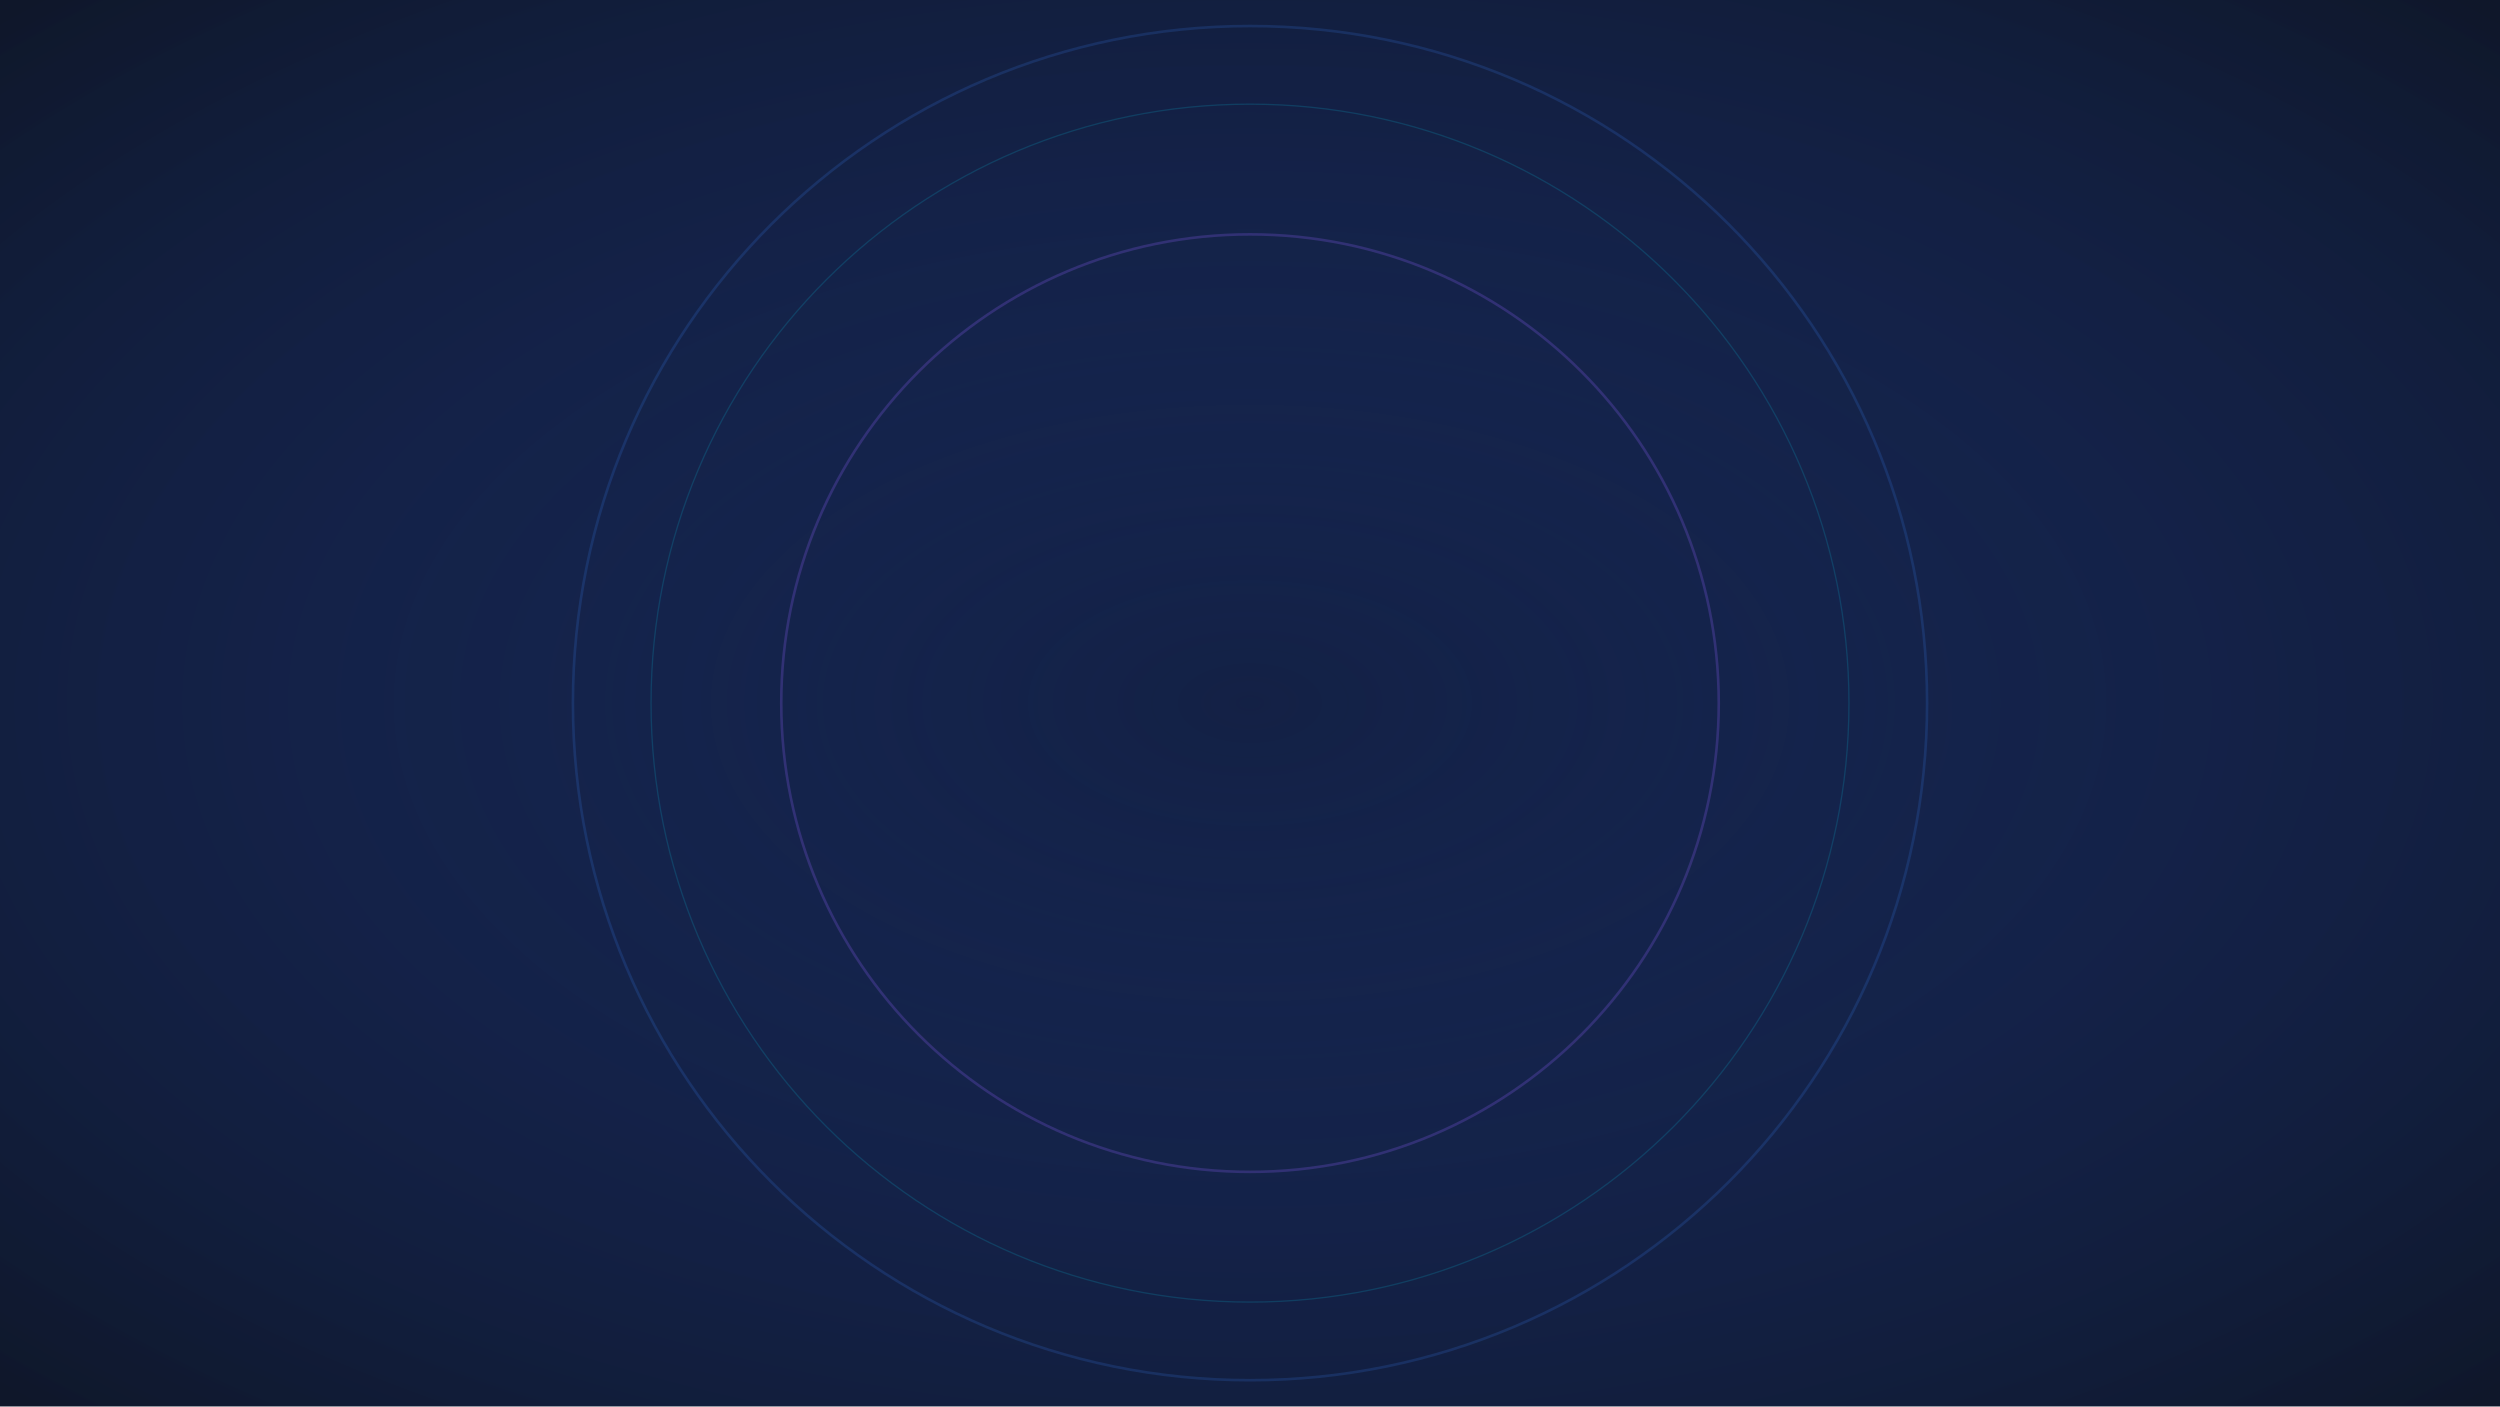
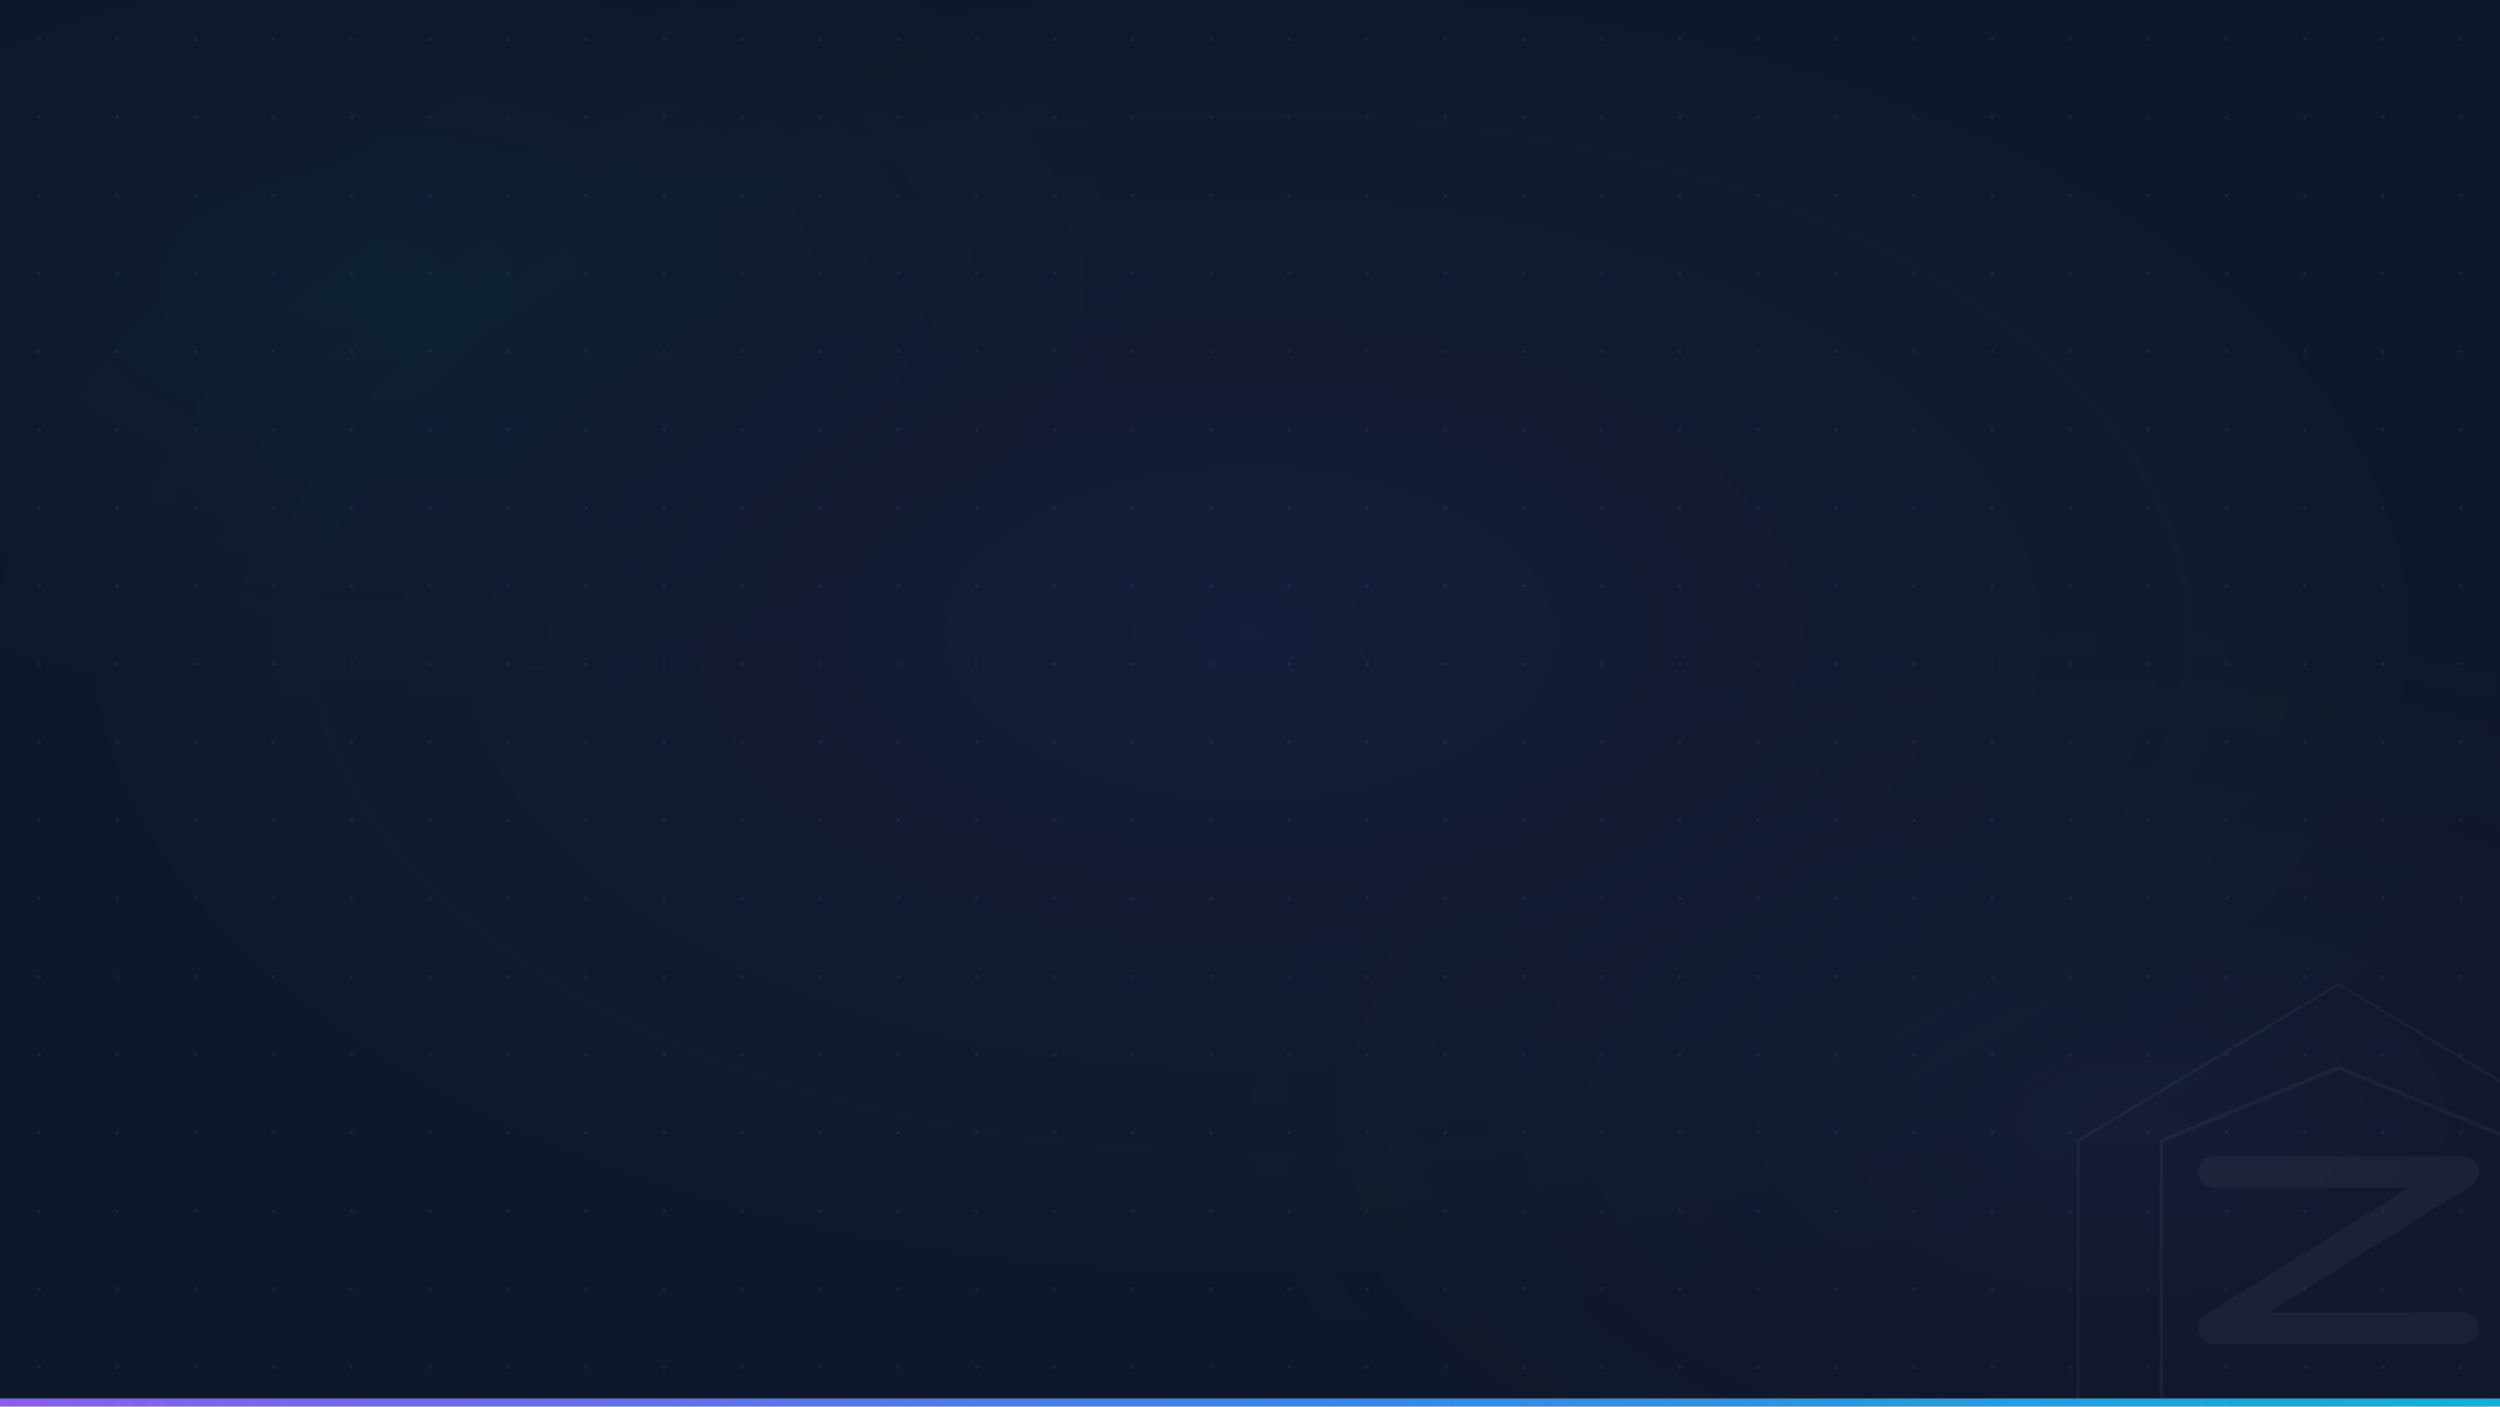
- <svg xmlns="http://www.w3.org/2000/svg" width="1920" height="1080" viewBox="0 0 1920 1080">
+ <svg xmlns="http://www.w3.org/2000/svg" width="1920" height="1080" viewBox="0 0 1920 1080" fill="none">
  <defs>
-     <radialGradient id="g" cx="50%" cy="50%" r="70%">
-       <stop offset="0%" stop-color="#1e3a8a" stop-opacity="0.28" />
-       <stop offset="100%" stop-color="#0f172a" stop-opacity="1" />
+     <radialGradient id="glowCenter" cx="50%" cy="45%" r="55%" fx="50%" fy="45%">
+       <stop offset="0%" stop-color="#3b82f6" stop-opacity="0.08" />
+       <stop offset="35%" stop-color="#8b5cf6" stop-opacity="0.04" />
+       <stop offset="70%" stop-color="#06b6d4" stop-opacity="0.02" />
+       <stop offset="100%" stop-color="#0f172a" stop-opacity="0" />
    </radialGradient>
+     <radialGradient id="glowBR" cx="85%" cy="80%" r="40%">
+       <stop offset="0%" stop-color="#8b5cf6" stop-opacity="0.06" />
+       <stop offset="100%" stop-color="#0f172a" stop-opacity="0" />
+     </radialGradient>
+     <radialGradient id="glowTL" cx="15%" cy="20%" r="35%">
+       <stop offset="0%" stop-color="#06b6d4" stop-opacity="0.05" />
+       <stop offset="100%" stop-color="#0f172a" stop-opacity="0" />
+     </radialGradient>
+     <pattern id="dots" x="0" y="0" width="60" height="60" patternUnits="userSpaceOnUse">
+       <circle cx="30" cy="30" r="1.5" fill="#3b82f6" opacity="0.1" />
+     </pattern>
+     <g id="logoWatermark" opacity="0.04">
+       <polygon points="256,56 456,176 456,376 256,496 56,376 56,176" fill="none" stroke="#ffffff" stroke-width="2" />
+       <polyline points="256,120 392,176 392,376 256,440 120,376 120,176 256,120" stroke="#ffffff" stroke-width="3" fill="none" />
+       <path d="M160 200 L352 200 L160 320 L352 320" stroke="#ffffff" stroke-width="24" stroke-linecap="round" stroke-linejoin="round" />
+     </g>
  </defs>
-   <rect width="100%" height="100%" fill="#0f172a" />
-   <rect width="100%" height="100%" fill="url(#g)" />
-   <circle cx="960" cy="540" r="360" fill="none" stroke="#8b5cf6" stroke-opacity="0.25" stroke-width="2" />
-   <circle cx="960" cy="540" r="520" fill="none" stroke="#3b82f6" stroke-opacity="0.18" stroke-width="2" />
-   <circle cx="960" cy="540" r="460" fill="none" stroke="#06b6d4" stroke-opacity="0.20" stroke-width="1" />
+   <rect width="1920" height="1080" fill="#0f172a" />
+   <rect width="1920" height="1080" fill="url(#glowCenter)" />
+   <rect width="1920" height="1080" fill="url(#glowBR)" />
+   <rect width="1920" height="1080" fill="url(#glowTL)" />
+   <rect width="1920" height="1080" fill="url(#dots)" />
+   <use href="#logoWatermark" x="1540" y="700" width="320" height="320" />
+   <rect x="0" y="1074" width="1920" height="6" rx="0">
+     <defs>
+       <linearGradient id="brandBar" x1="0" y1="0" x2="1920" y2="0" gradientUnits="userSpaceOnUse">
+         <stop offset="0%" stop-color="#8b5cf6" />
+         <stop offset="50%" stop-color="#3b82f6" />
+         <stop offset="100%" stop-color="#06b6d4" />
+       </linearGradient>
+     </defs>
+   </rect>
+   <rect x="0" y="1074" width="1920" height="6" fill="url(#brandBar)" />
</svg>
